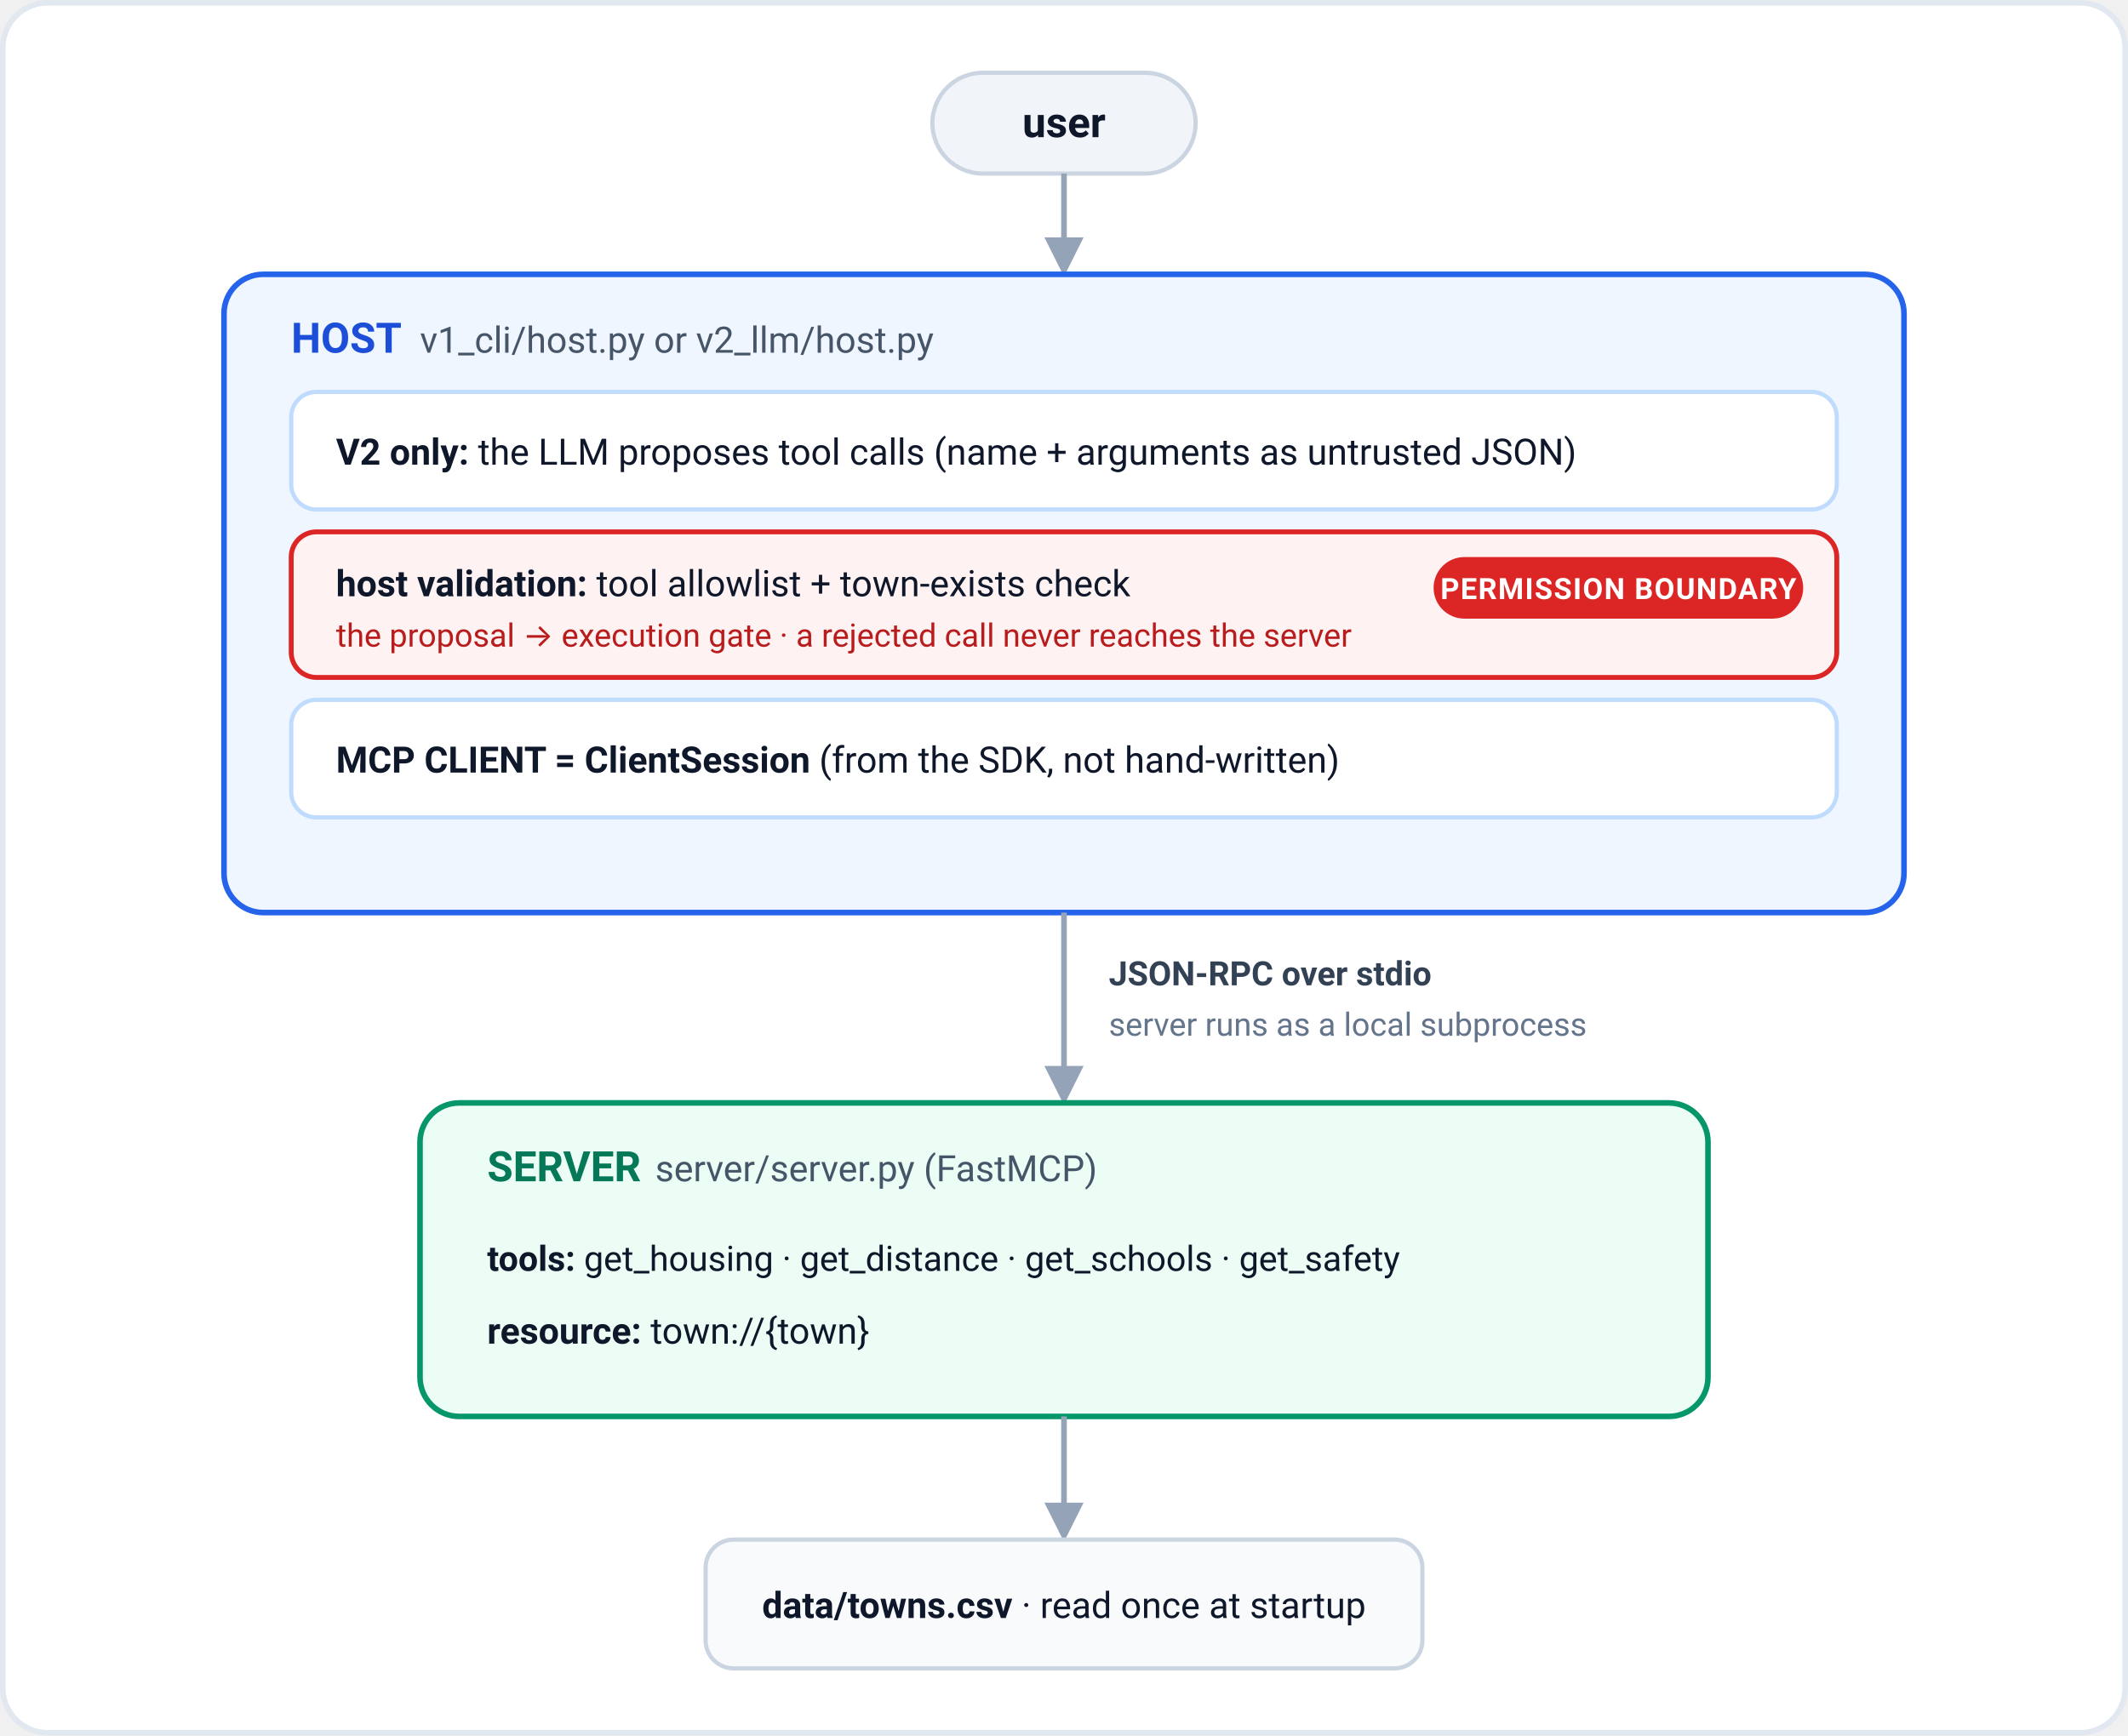
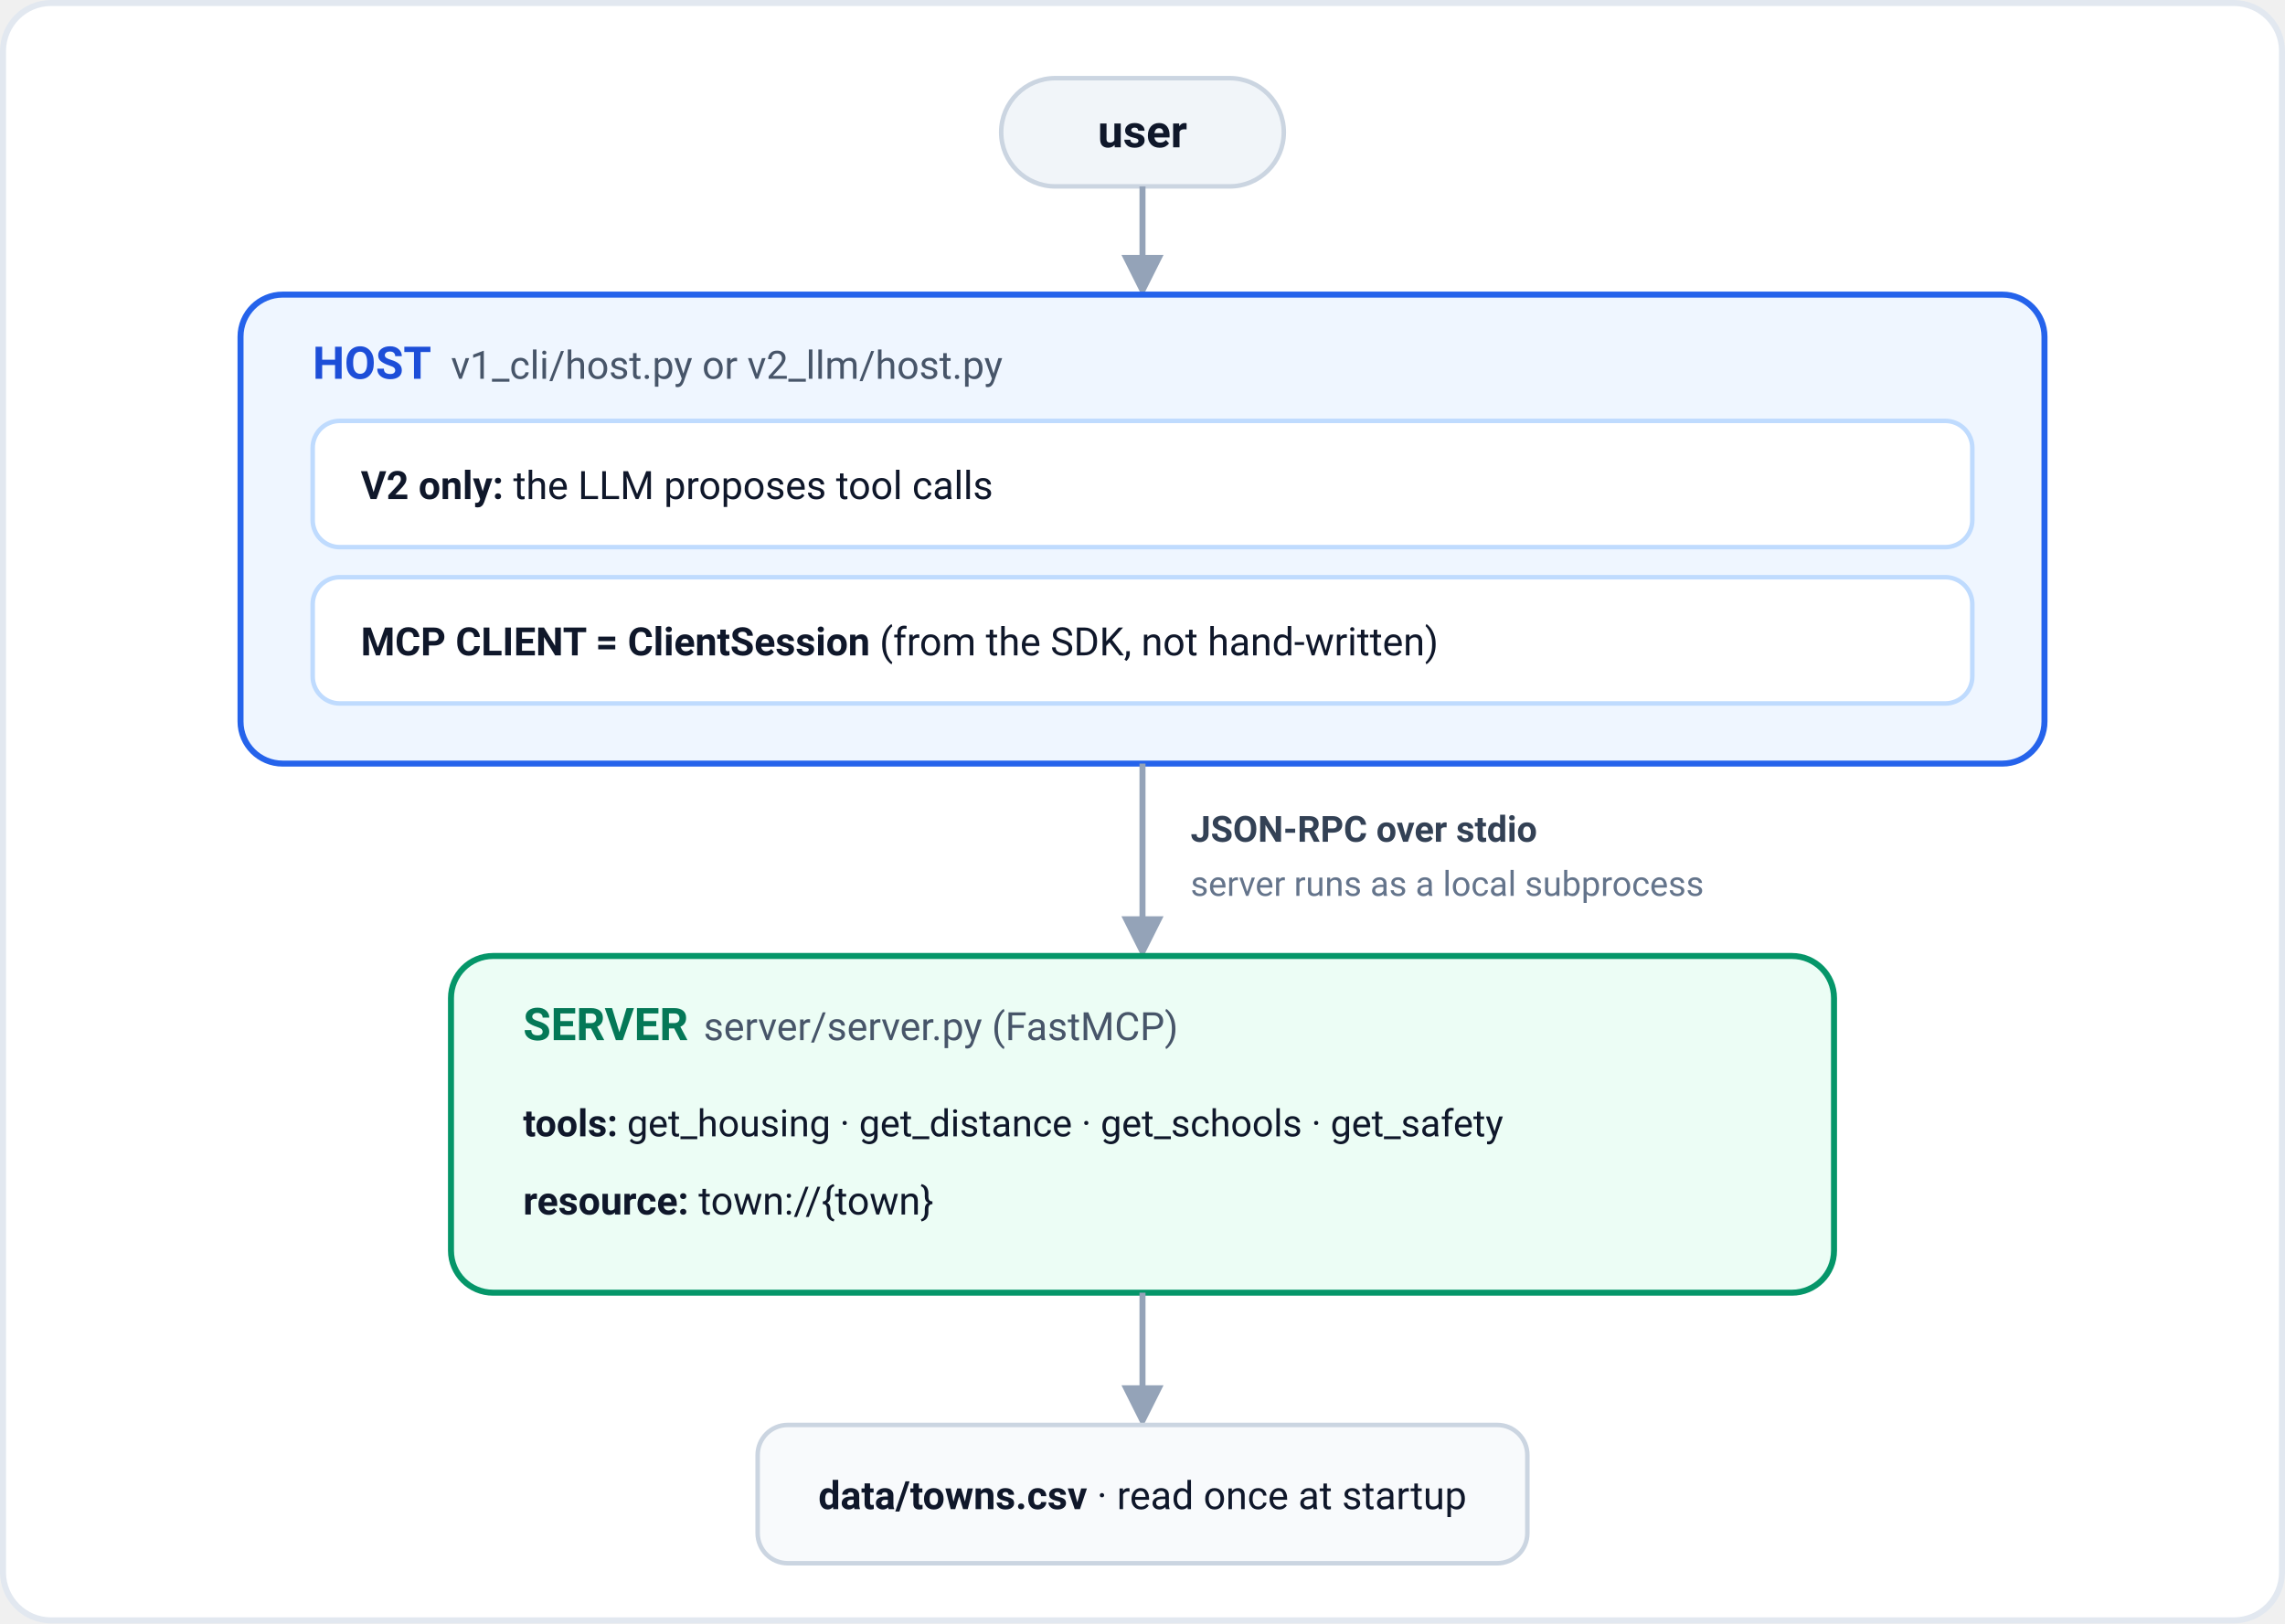
- <svg xmlns="http://www.w3.org/2000/svg" width="760" height="620" viewBox="0 0 760 620" font-family="ui-sans-serif, system-ui, -apple-system, Segoe UI, Roboto, sans-serif">
-   <rect x="1" y="1" width="758" height="618" rx="16" fill="#ffffff" stroke="#e2e8f0" stroke-width="2" />
+ <svg xmlns="http://www.w3.org/2000/svg" width="760" height="540" viewBox="0 0 760 540" font-family="ui-sans-serif, system-ui, -apple-system, Segoe UI, Roboto, sans-serif">
+   <rect x="1" y="1" width="758" height="538" rx="16" fill="#ffffff" stroke="#e2e8f0" stroke-width="2" />
  <defs>
    <marker id="arrow" viewBox="0 0 10 10" refX="8" refY="5" markerWidth="7" markerHeight="7" orient="auto-start-reverse">
      <path d="M0,0 L10,5 L0,10 z" fill="#94a3b8" />
    </marker>
  </defs>
  <rect x="333" y="26" width="94" height="36" rx="18" fill="#f1f5f9" stroke="#cbd5e1" stroke-width="1.5" />
  <text x="380" y="49" text-anchor="middle" font-size="15" font-weight="600" fill="#0f172a">user</text>
  <line x1="380" y1="62" x2="380" y2="96" stroke="#94a3b8" stroke-width="2" marker-end="url(#arrow)" />
-   <rect x="80" y="98" width="600" height="228" rx="14" fill="#eff6ff" stroke="#2563eb" stroke-width="2" />
+   <rect x="80" y="98" width="600" height="156" rx="14" fill="#eff6ff" stroke="#2563eb" stroke-width="2" />
  <text x="104" y="126" font-size="15" font-weight="700" fill="#1d4ed8">HOST</text>
  <text x="150" y="126" font-size="13" fill="#475569">v1_cli/host.py  or  v2_llm/host.py</text>
  <rect x="104" y="140" width="552" height="42" rx="9" fill="#ffffff" stroke="#bfdbfe" stroke-width="1.5" />
  <text x="120" y="166" font-size="13" fill="#0f172a">
-     <tspan font-weight="600">V2 only:</tspan> the LLM proposes tool calls (name + arguments as untrusted JSON)</text>
-   <rect x="104" y="190" width="552" height="52" rx="9" fill="#fef2f2" stroke="#dc2626" stroke-width="1.75" />
-   <text x="120" y="213" font-size="13" fill="#0f172a">
-     <tspan font-weight="600">host validation:</tspan> tool allowlist + town-exists check</text>
-   <text x="120" y="231" font-size="11.5" fill="#b91c1c">the proposal → execution gate  ·  a rejected call never reaches the server</text>
-   <rect x="512" y="199" width="132" height="22" rx="11" fill="#dc2626" />
-   <text x="578" y="214" text-anchor="middle" font-size="10.5" font-weight="700" fill="#ffffff" letter-spacing="0.4">PERMISSION BOUNDARY</text>
-   <rect x="104" y="250" width="552" height="42" rx="9" fill="#ffffff" stroke="#bfdbfe" stroke-width="1.5" />
-   <text x="120" y="276" font-size="13" fill="#0f172a">
+     <tspan font-weight="600">V2 only:</tspan> the LLM proposes tool calls</text>
+   <rect x="104" y="192" width="552" height="42" rx="9" fill="#ffffff" stroke="#bfdbfe" stroke-width="1.5" />
+   <text x="120" y="218" font-size="13" fill="#0f172a">
    <tspan font-weight="600">MCP CLIENT = ClientSession</tspan>  (from the SDK, not hand-written)</text>
-   <line x1="380" y1="326" x2="380" y2="392" stroke="#94a3b8" stroke-width="2" marker-end="url(#arrow)" />
-   <text x="396" y="352" font-size="12" font-weight="600" fill="#334155">JSON-RPC over stdio</text>
-   <text x="396" y="370" font-size="11.5" fill="#64748b">server runs as a local subprocess</text>
-   <rect x="150" y="394" width="460" height="112" rx="14" fill="#ecfdf5" stroke="#059669" stroke-width="2" />
-   <text x="174" y="422" font-size="15" font-weight="700" fill="#047857">SERVER</text>
-   <text x="234" y="422" font-size="13" fill="#475569">server/server.py  (FastMCP)</text>
-   <text x="174" y="454" font-size="12.5" fill="#0f172a">
+   <line x1="380" y1="254" x2="380" y2="316" stroke="#94a3b8" stroke-width="2" marker-end="url(#arrow)" />
+   <text x="396" y="280" font-size="12" font-weight="600" fill="#334155">JSON-RPC over stdio</text>
+   <text x="396" y="298" font-size="11.5" fill="#64748b">server runs as a local subprocess</text>
+   <rect x="150" y="318" width="460" height="112" rx="14" fill="#ecfdf5" stroke="#059669" stroke-width="2" />
+   <text x="174" y="346" font-size="15" font-weight="700" fill="#047857">SERVER</text>
+   <text x="234" y="346" font-size="13" fill="#475569">server/server.py  (FastMCP)</text>
+   <text x="174" y="378" font-size="12.5" fill="#0f172a">
    <tspan font-weight="600">tools:</tspan>  get_housing · get_distance · get_schools · get_safety</text>
-   <text x="174" y="480" font-size="13" fill="#0f172a">
+   <text x="174" y="404" font-size="13" fill="#0f172a">
    <tspan font-weight="600">resource:</tspan>  town://{town}</text>
-   <line x1="380" y1="506" x2="380" y2="548" stroke="#94a3b8" stroke-width="2" marker-end="url(#arrow)" />
-   <rect x="252" y="550" width="256" height="46" rx="10" fill="#f8fafc" stroke="#cbd5e1" stroke-width="1.5" />
-   <text x="380" y="578" text-anchor="middle" font-size="13" fill="#0f172a">
+   <line x1="380" y1="430" x2="380" y2="472" stroke="#94a3b8" stroke-width="2" marker-end="url(#arrow)" />
+   <rect x="252" y="474" width="256" height="46" rx="10" fill="#f8fafc" stroke="#cbd5e1" stroke-width="1.5" />
+   <text x="380" y="502" text-anchor="middle" font-size="13" fill="#0f172a">
    <tspan font-weight="600">data/towns.csv</tspan>  ·  read once at startup</text>
</svg>
